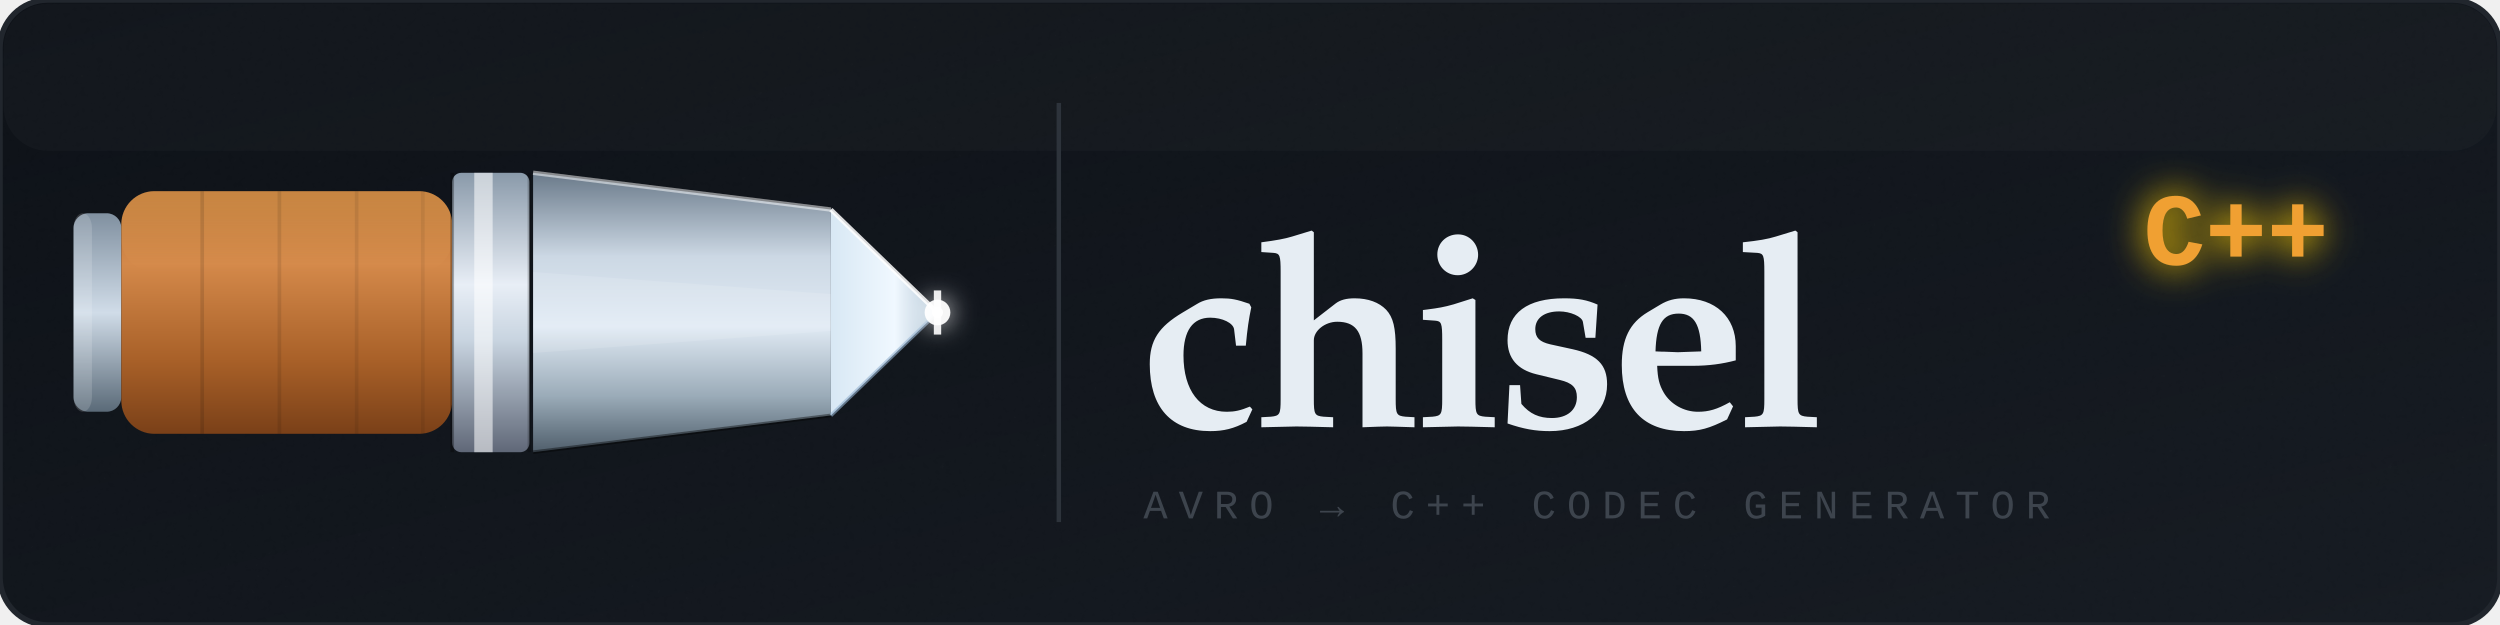
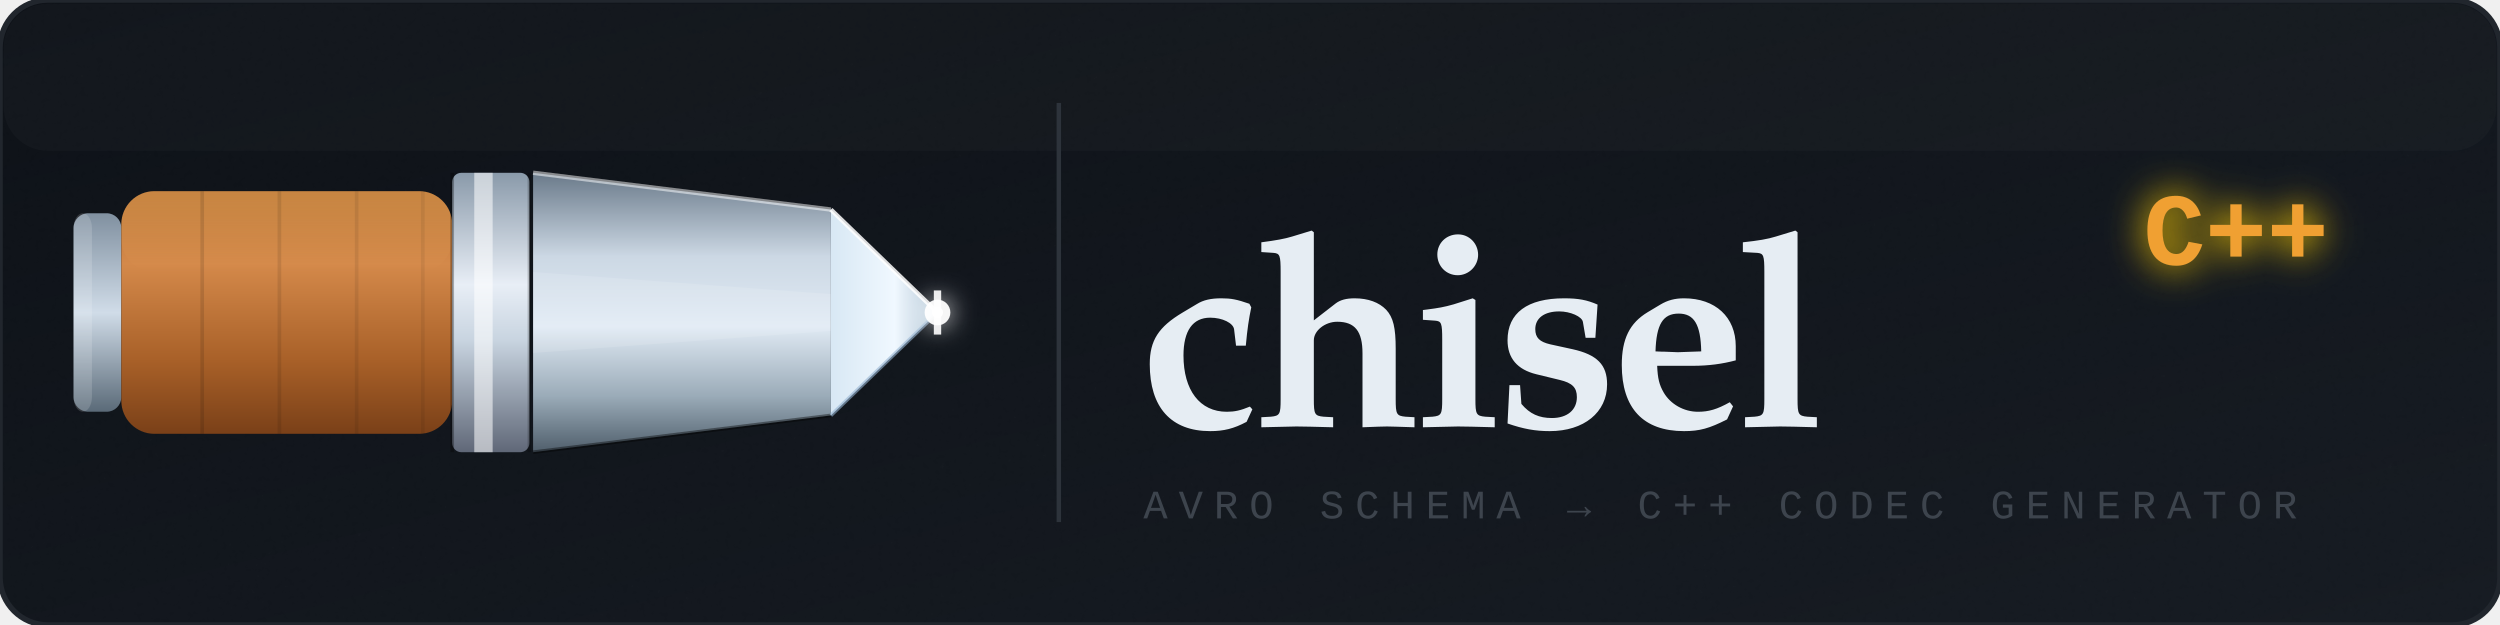
<svg xmlns="http://www.w3.org/2000/svg" viewBox="0 0 680 170">
  <defs>
    <linearGradient id="bg" x1="0" y1="0" x2="1" y2="1">
      <stop offset="0%" stop-color="#0d1117" />
      <stop offset="100%" stop-color="#161b22" />
    </linearGradient>
    <linearGradient id="wood" x1="0" y1="0" x2="0" y2="1">
      <stop offset="0%" stop-color="#b87333" />
      <stop offset="30%" stop-color="#d4894a" />
      <stop offset="70%" stop-color="#a86028" />
      <stop offset="100%" stop-color="#7a4018" />
    </linearGradient>
    <linearGradient id="woodhi" x1="0" y1="0" x2="0" y2="1">
      <stop offset="0%" stop-color="rgba(255,200,120,0.22)" />
      <stop offset="100%" stop-color="rgba(255,200,120,0)" />
    </linearGradient>
    <linearGradient id="ferrule" x1="0" y1="0" x2="0" y2="1">
      <stop offset="0%" stop-color="#8a9aaa" />
      <stop offset="40%" stop-color="#e8eef6" />
      <stop offset="60%" stop-color="#c8d4e0" />
      <stop offset="100%" stop-color="#606878" />
    </linearGradient>
    <linearGradient id="steel" x1="0" y1="0" x2="0" y2="1">
      <stop offset="0%" stop-color="#6a7a8a" />
      <stop offset="30%" stop-color="#ccd8e4" />
      <stop offset="55%" stop-color="#e0eaf4" />
      <stop offset="80%" stop-color="#9aabb8" />
      <stop offset="100%" stop-color="#505f6c" />
    </linearGradient>
    <linearGradient id="bevel" x1="0" y1="0" x2="1" y2="0">
      <stop offset="0%" stop-color="#d8e8f4" />
      <stop offset="60%" stop-color="#f0f8ff" />
      <stop offset="100%" stop-color="#b0c4d4" />
    </linearGradient>
    <linearGradient id="endcap" x1="0" y1="0" x2="0" y2="1">
      <stop offset="0%" stop-color="#8090a0" />
      <stop offset="50%" stop-color="#d0dce8" />
      <stop offset="100%" stop-color="#5a6a78" />
    </linearGradient>
    <filter id="amberglow" x="-60%" y="-60%" width="220%" height="220%">
      <feGaussianBlur stdDeviation="5" result="b" />
      <feColorMatrix in="b" type="matrix" values="1.5 0.5 0 0 0.1  0.6 0.3 0 0 0  0 0 0 0 0  0 0 0 1.2 0" result="c" />
      <feMerge>
        <feMergeNode in="c" />
        <feMergeNode in="SourceGraphic" />
      </feMerge>
    </filter>
    <filter id="glint" x="-200%" y="-200%" width="500%" height="500%">
      <feGaussianBlur stdDeviation="3.5" result="b" />
      <feMerge>
        <feMergeNode in="b" />
        <feMergeNode in="SourceGraphic" />
      </feMerge>
    </filter>
    <filter id="noise">
      <feTurbulence type="fractalNoise" baseFrequency="0.65" numOctaves="3" stitchTiles="stitch" />
      <feColorMatrix type="saturate" values="0" />
      <feBlend in="SourceGraphic" mode="overlay" result="out" />
      <feComposite in="out" in2="SourceGraphic" operator="in" />
    </filter>
  </defs>
  <rect width="680" height="170" rx="13" fill="url(#bg)" />
  <rect width="680" height="170" rx="13" fill="rgba(255,255,255,0.015)" filter="url(#noise)" />
  <rect width="680" height="170" rx="13" fill="none" stroke="#21262d" stroke-width="1.5" />
  <rect x="1" y="1" width="678" height="40" rx="12" fill="rgba(255,255,255,0.02)" />
  <rect x="20" y="58" width="13" height="54" rx="4" fill="url(#endcap)" />
  <rect x="20" y="58" width="5" height="54" rx="4" fill="rgba(255,255,255,0.15)" />
  <rect x="33" y="52" width="90" height="66" rx="9" fill="url(#wood)" />
  <rect x="33" y="52" width="90" height="22" rx="9" fill="url(#woodhi)" />
  <line x1="55" y1="52" x2="55" y2="118" stroke="rgba(0,0,0,0.12)" stroke-width="1" />
  <line x1="76" y1="52" x2="76" y2="118" stroke="rgba(0,0,0,0.10)" stroke-width="1" />
  <line x1="97" y1="52" x2="97" y2="118" stroke="rgba(0,0,0,0.08)" stroke-width="1" />
  <line x1="115" y1="52" x2="115" y2="118" stroke="rgba(0,0,0,0.07)" stroke-width="1" />
  <rect x="123" y="47" width="21" height="76" rx="2.5" fill="url(#ferrule)" />
  <rect x="129" y="47" width="5" height="76" fill="rgba(255,255,255,0.55)" />
  <line x1="123" y1="47" x2="123" y2="123" stroke="rgba(0,0,0,0.3)" stroke-width="1" />
  <line x1="144" y1="47" x2="144" y2="123" stroke="rgba(0,0,0,0.2)" stroke-width="1" />
  <polygon points="145,47 226,57 226,113 145,123" fill="url(#steel)" />
  <line x1="145" y1="47" x2="226" y2="57" stroke="rgba(255,255,255,0.5)" stroke-width="1.2" />
  <line x1="145" y1="123" x2="226" y2="113" stroke="rgba(0,0,0,0.4)" stroke-width="1" />
  <polygon points="145,74 226,80 226,90 145,96" fill="rgba(255,255,255,0.12)" />
  <polygon points="226,57 255,85 226,113" fill="url(#bevel)" />
  <line x1="226" y1="57" x2="255" y2="85" stroke="rgba(255,255,255,0.85)" stroke-width="1.2" />
  <line x1="226" y1="113" x2="255" y2="85" stroke="rgba(150,180,210,0.6)" stroke-width="1" />
  <line x1="255" y1="79" x2="255" y2="91" stroke="rgba(255,255,255,0.9)" stroke-width="2" />
  <circle cx="255" cy="85" r="3.5" fill="white" opacity="0.96" filter="url(#glint)" />
  <circle cx="255" cy="85" r="1.5" fill="white" opacity="1" />
  <line x1="288" y1="28" x2="288" y2="142" stroke="#2d333b" stroke-width="1.2" />
  <text x="310" y="116" font-family="Georgia, 'Palatino Linotype', Palatino, 'Book Antiqua', serif" font-size="74" font-weight="700" letter-spacing="-2" fill="#e6edf3">chisel</text>
  <text x="583" y="72" font-family="'Courier New', Courier, monospace" font-size="28" font-weight="700" fill="#f0a030" filter="url(#amberglow)">C++</text>
-   <text x="311" y="141" font-family="'Courier New', Courier, monospace" font-size="11" fill="#3d444d" letter-spacing="3">AVRO → C++ CODEC GENERATOR</text>
+   <text x="311" y="141" font-family="'Courier New', Courier, monospace" font-size="11" fill="#3d444d" letter-spacing="3">AVRO SCHEMA → C++ CODEC GENERATOR</text>
</svg>
